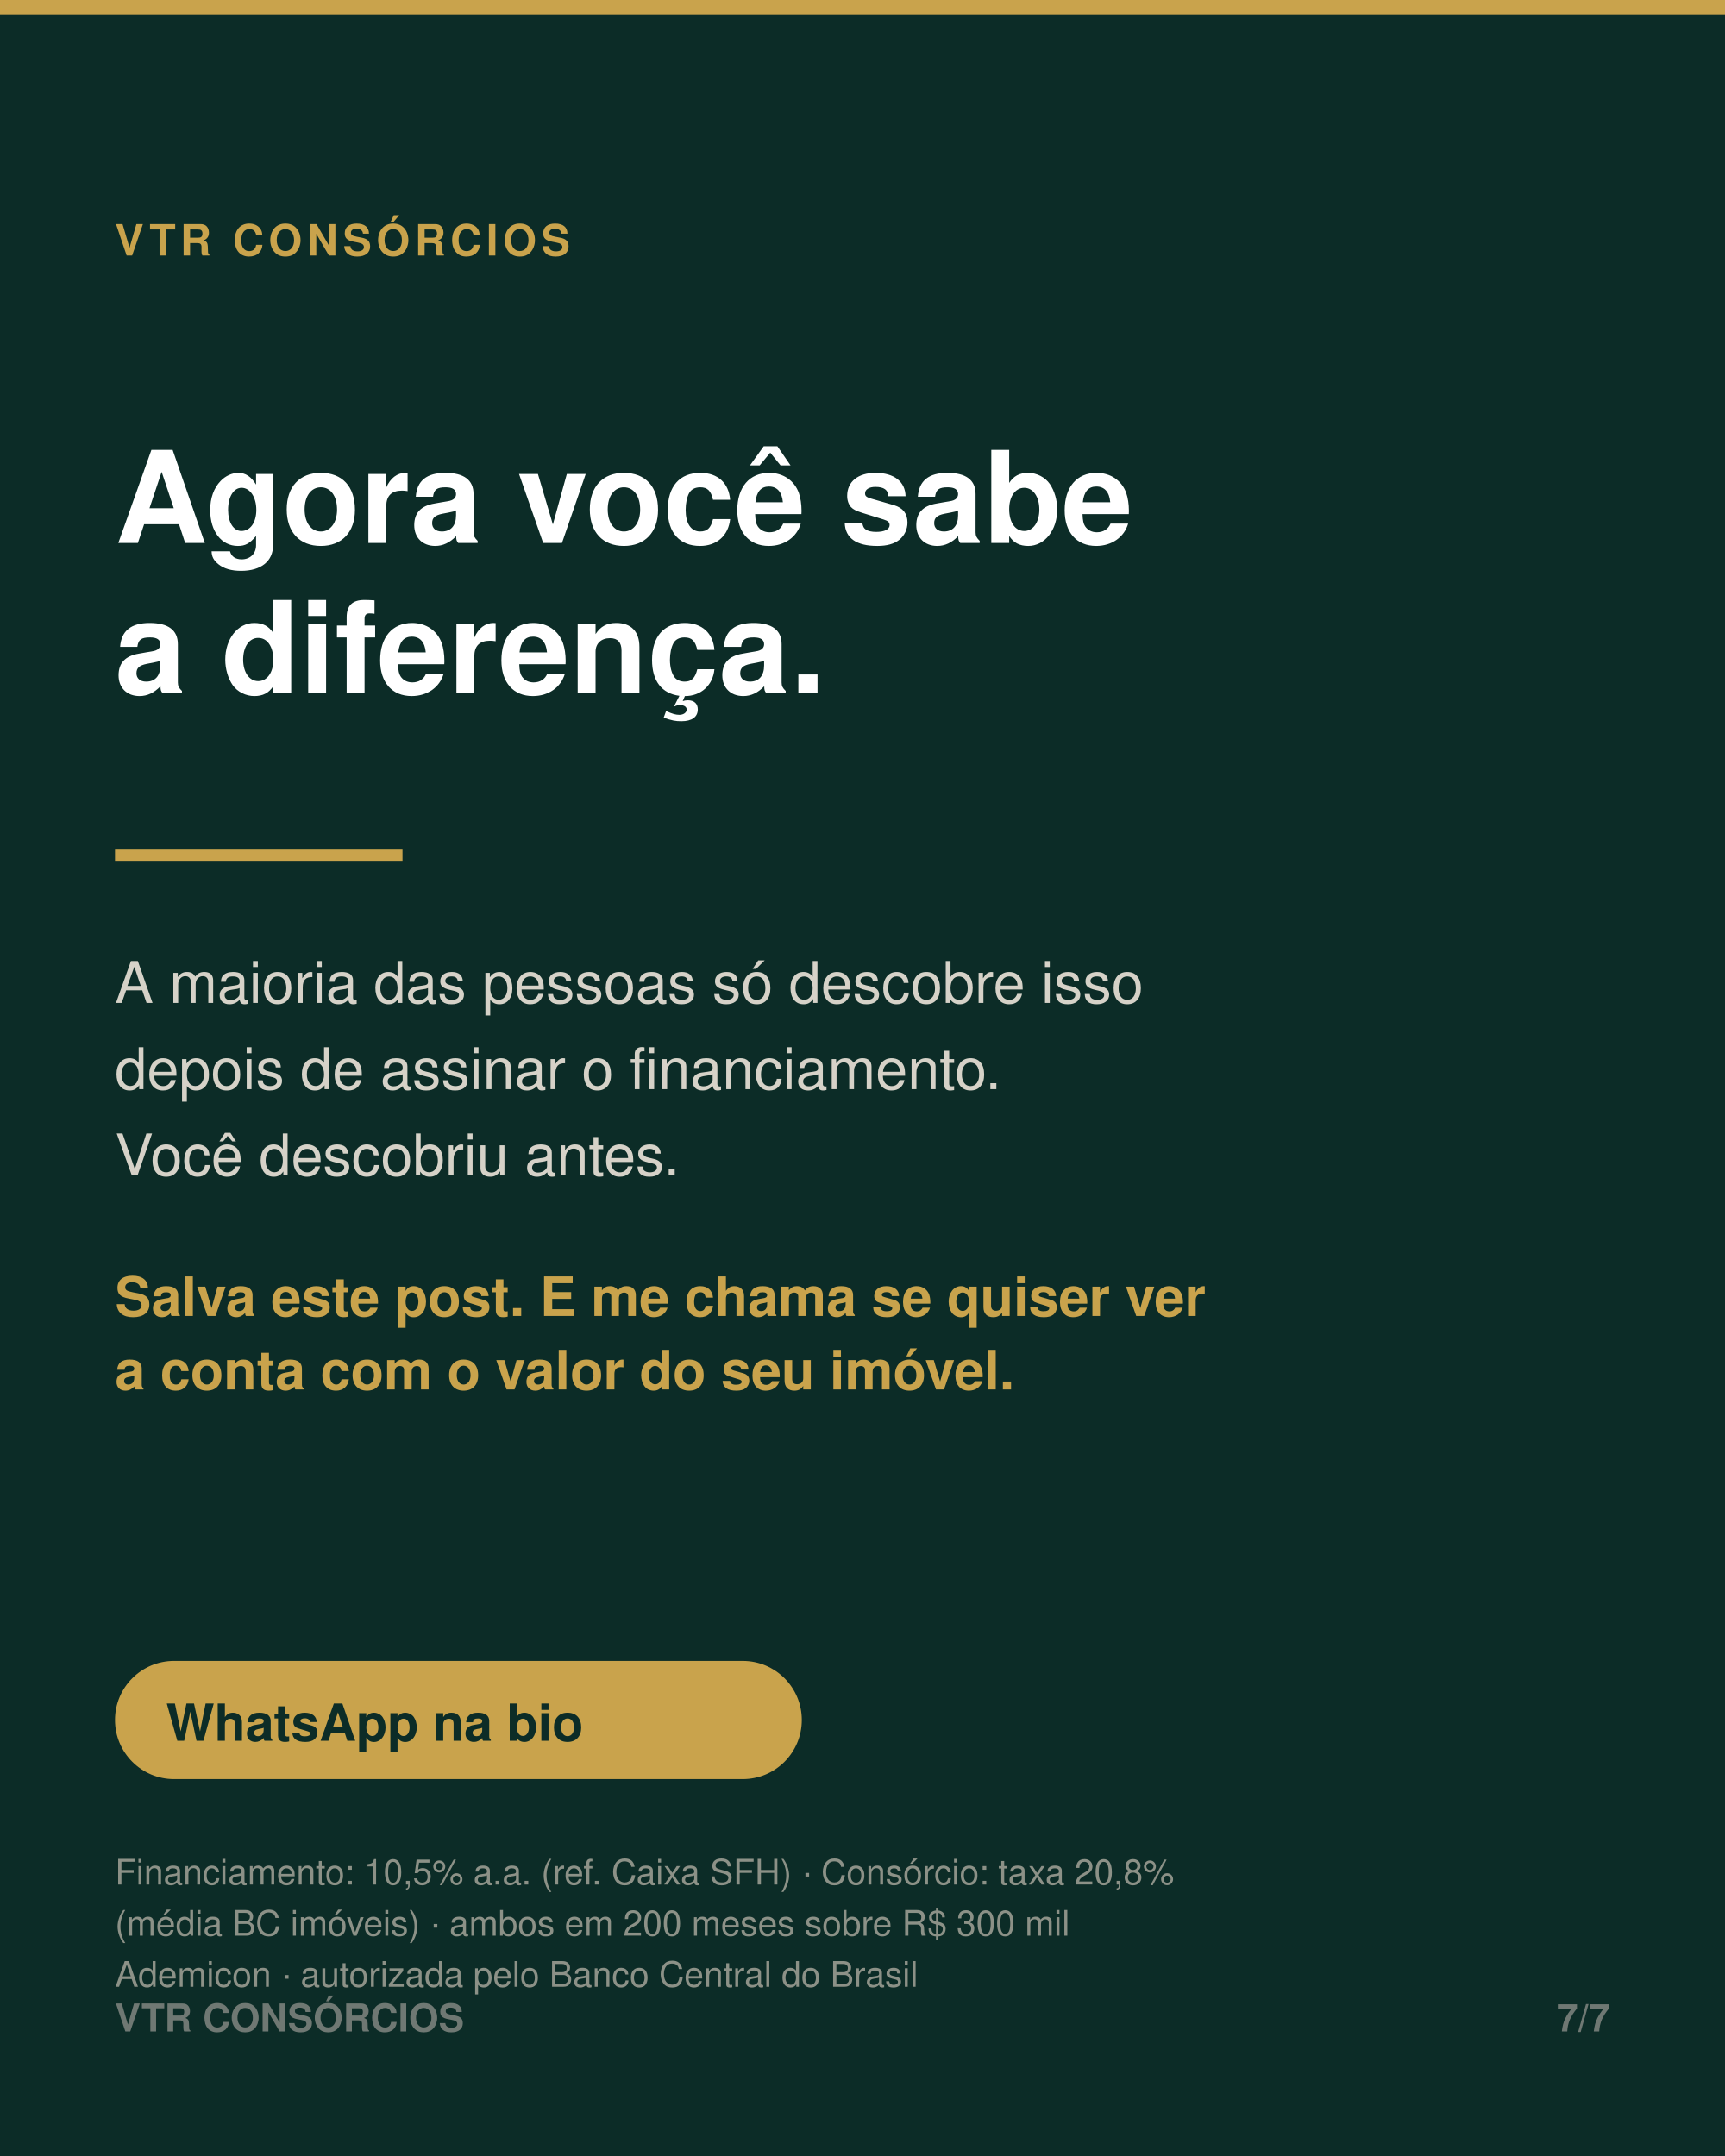
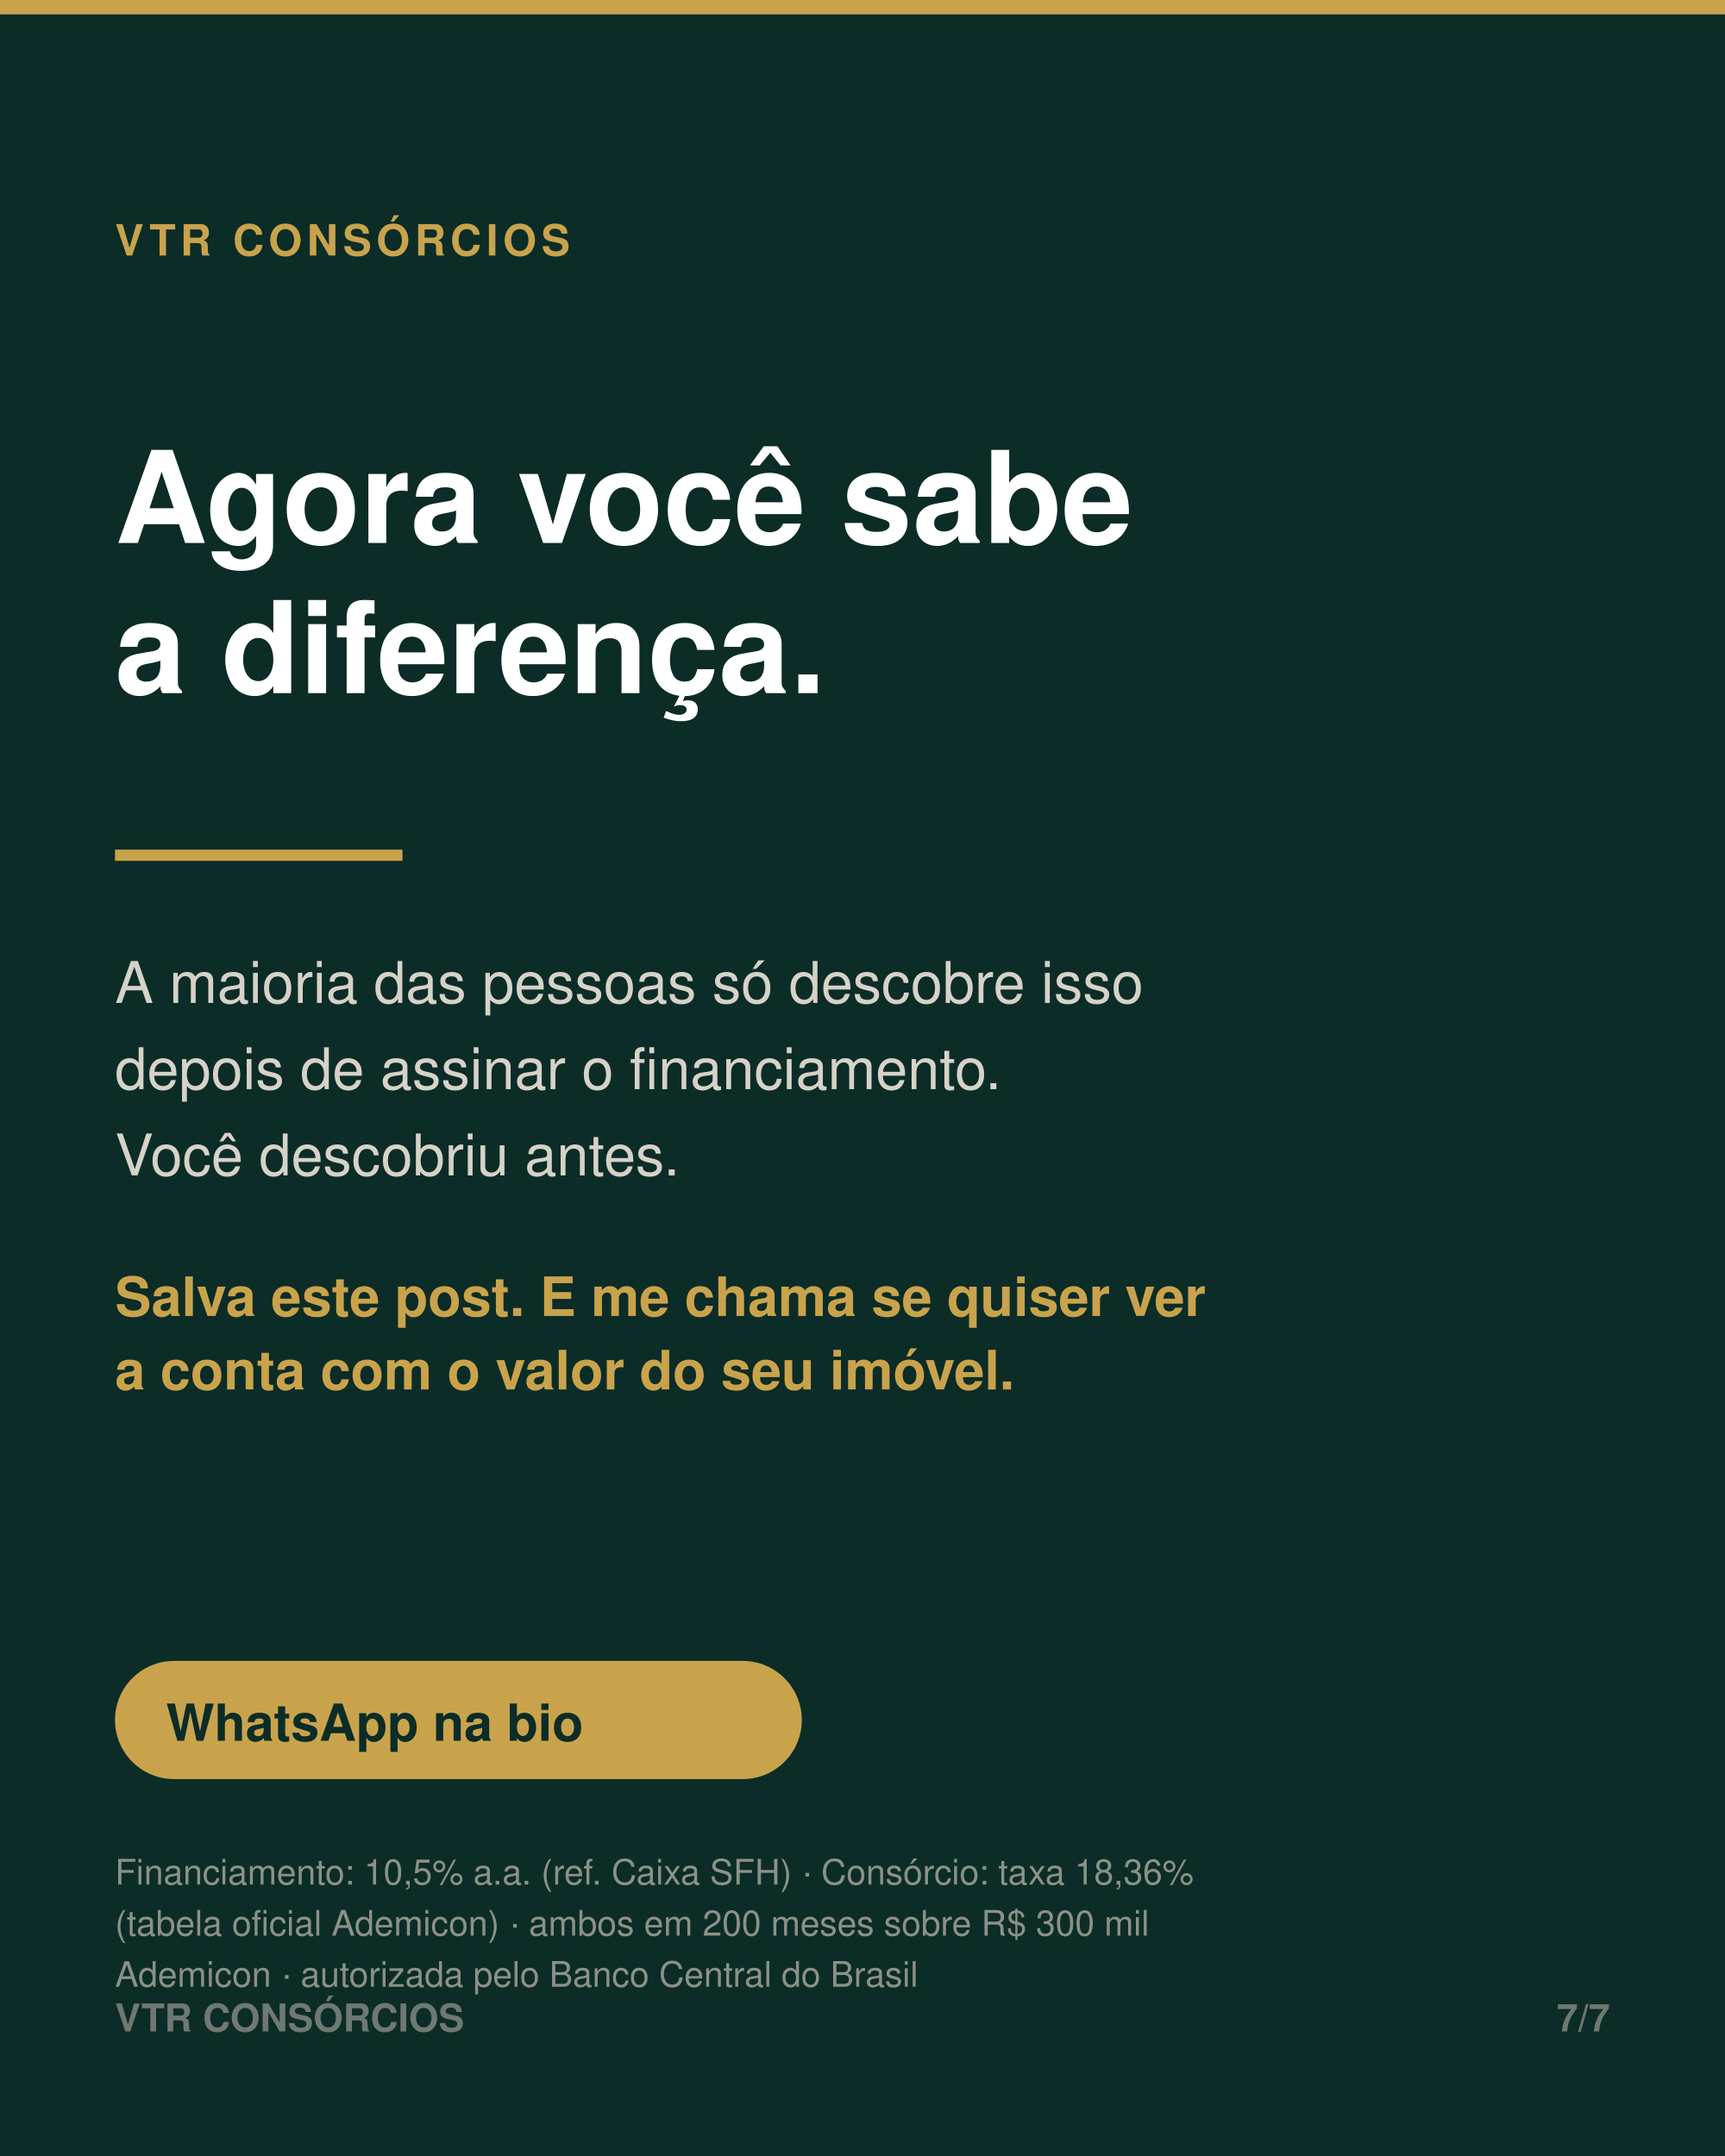
<svg xmlns="http://www.w3.org/2000/svg" width="1080" height="1350" viewBox="0 0 1080 1350">
  <rect width="1080" height="1350" fill="#0C2C27" />
  <rect x="0" y="0" width="1080" height="9" fill="#C9A34C" />
  <text x="72" y="160" font-family="Helvetica,Arial,sans-serif" font-size="27" font-weight="bold" fill="#C9A34C" letter-spacing="3">VTR CONSÓRCIOS</text>
  <text x="72" y="340" font-family="Helvetica,Arial,sans-serif" font-size="80" font-weight="bold" fill="#FFFFFF">Agora você sabe</text>
  <text x="72" y="434" font-family="Helvetica,Arial,sans-serif" font-size="80" font-weight="bold" fill="#FFFFFF">a diferença.</text>
  <rect x="72" y="532" width="180" height="7" fill="#C9A34C" />
  <text x="72" y="628" font-family="Helvetica,Arial,sans-serif" font-size="36" fill="#D6D2C8">A maioria das pessoas só descobre isso</text>
  <text x="72" y="682" font-family="Helvetica,Arial,sans-serif" font-size="36" fill="#D6D2C8">depois de assinar o financiamento.</text>
  <text x="72" y="736" font-family="Helvetica,Arial,sans-serif" font-size="36" fill="#D6D2C8">Você descobriu antes.</text>
  <text x="72" y="824" font-family="Helvetica,Arial,sans-serif" font-size="34" font-weight="bold" fill="#C9A34C">Salva este post. E me chama se quiser ver</text>
  <text x="72" y="870" font-family="Helvetica,Arial,sans-serif" font-size="34" font-weight="bold" fill="#C9A34C">a conta com o valor do seu imóvel.</text>
  <rect x="72" y="1040" width="430" height="74" rx="37" fill="#C9A34C" />
  <text x="104" y="1090" font-family="Helvetica,Arial,sans-serif" font-size="32" font-weight="bold" fill="#0C2C27">WhatsApp na bio</text>
-   <text x="72" y="1180" font-family="Helvetica,Arial,sans-serif" font-size="22" fill="#8C9187">Financiamento: 10,5% a.a. (ref. Caixa SFH) · Consórcio: taxa 20,8%</text>
-   <text x="72" y="1212" font-family="Helvetica,Arial,sans-serif" font-size="22" fill="#8C9187">(média BC imóveis) · ambos em 200 meses sobre R$ 300 mil</text>
+   <text x="72" y="1180" font-family="Helvetica,Arial,sans-serif" font-size="22" fill="#8C9187">Financiamento: 10,5% a.a. (ref. Caixa SFH) · Consórcio: taxa 18,36%</text>
+   <text x="72" y="1212" font-family="Helvetica,Arial,sans-serif" font-size="22" fill="#8C9187">(tabela oficial Ademicon) · ambos em 200 meses sobre R$ 300 mil</text>
  <text x="72" y="1244" font-family="Helvetica,Arial,sans-serif" font-size="22" fill="#8C9187">Ademicon · autorizada pelo Banco Central do Brasil</text>
  <text x="72" y="1272" font-family="Helvetica,Arial,sans-serif" font-size="24" font-weight="bold" fill="#969690" opacity="0.72">VTR CONSÓRCIOS</text>
  <text x="1008" y="1272" font-family="Helvetica,Arial,sans-serif" font-size="24" font-weight="bold" fill="#969690" opacity="0.72" text-anchor="end">7/7</text>
</svg>
